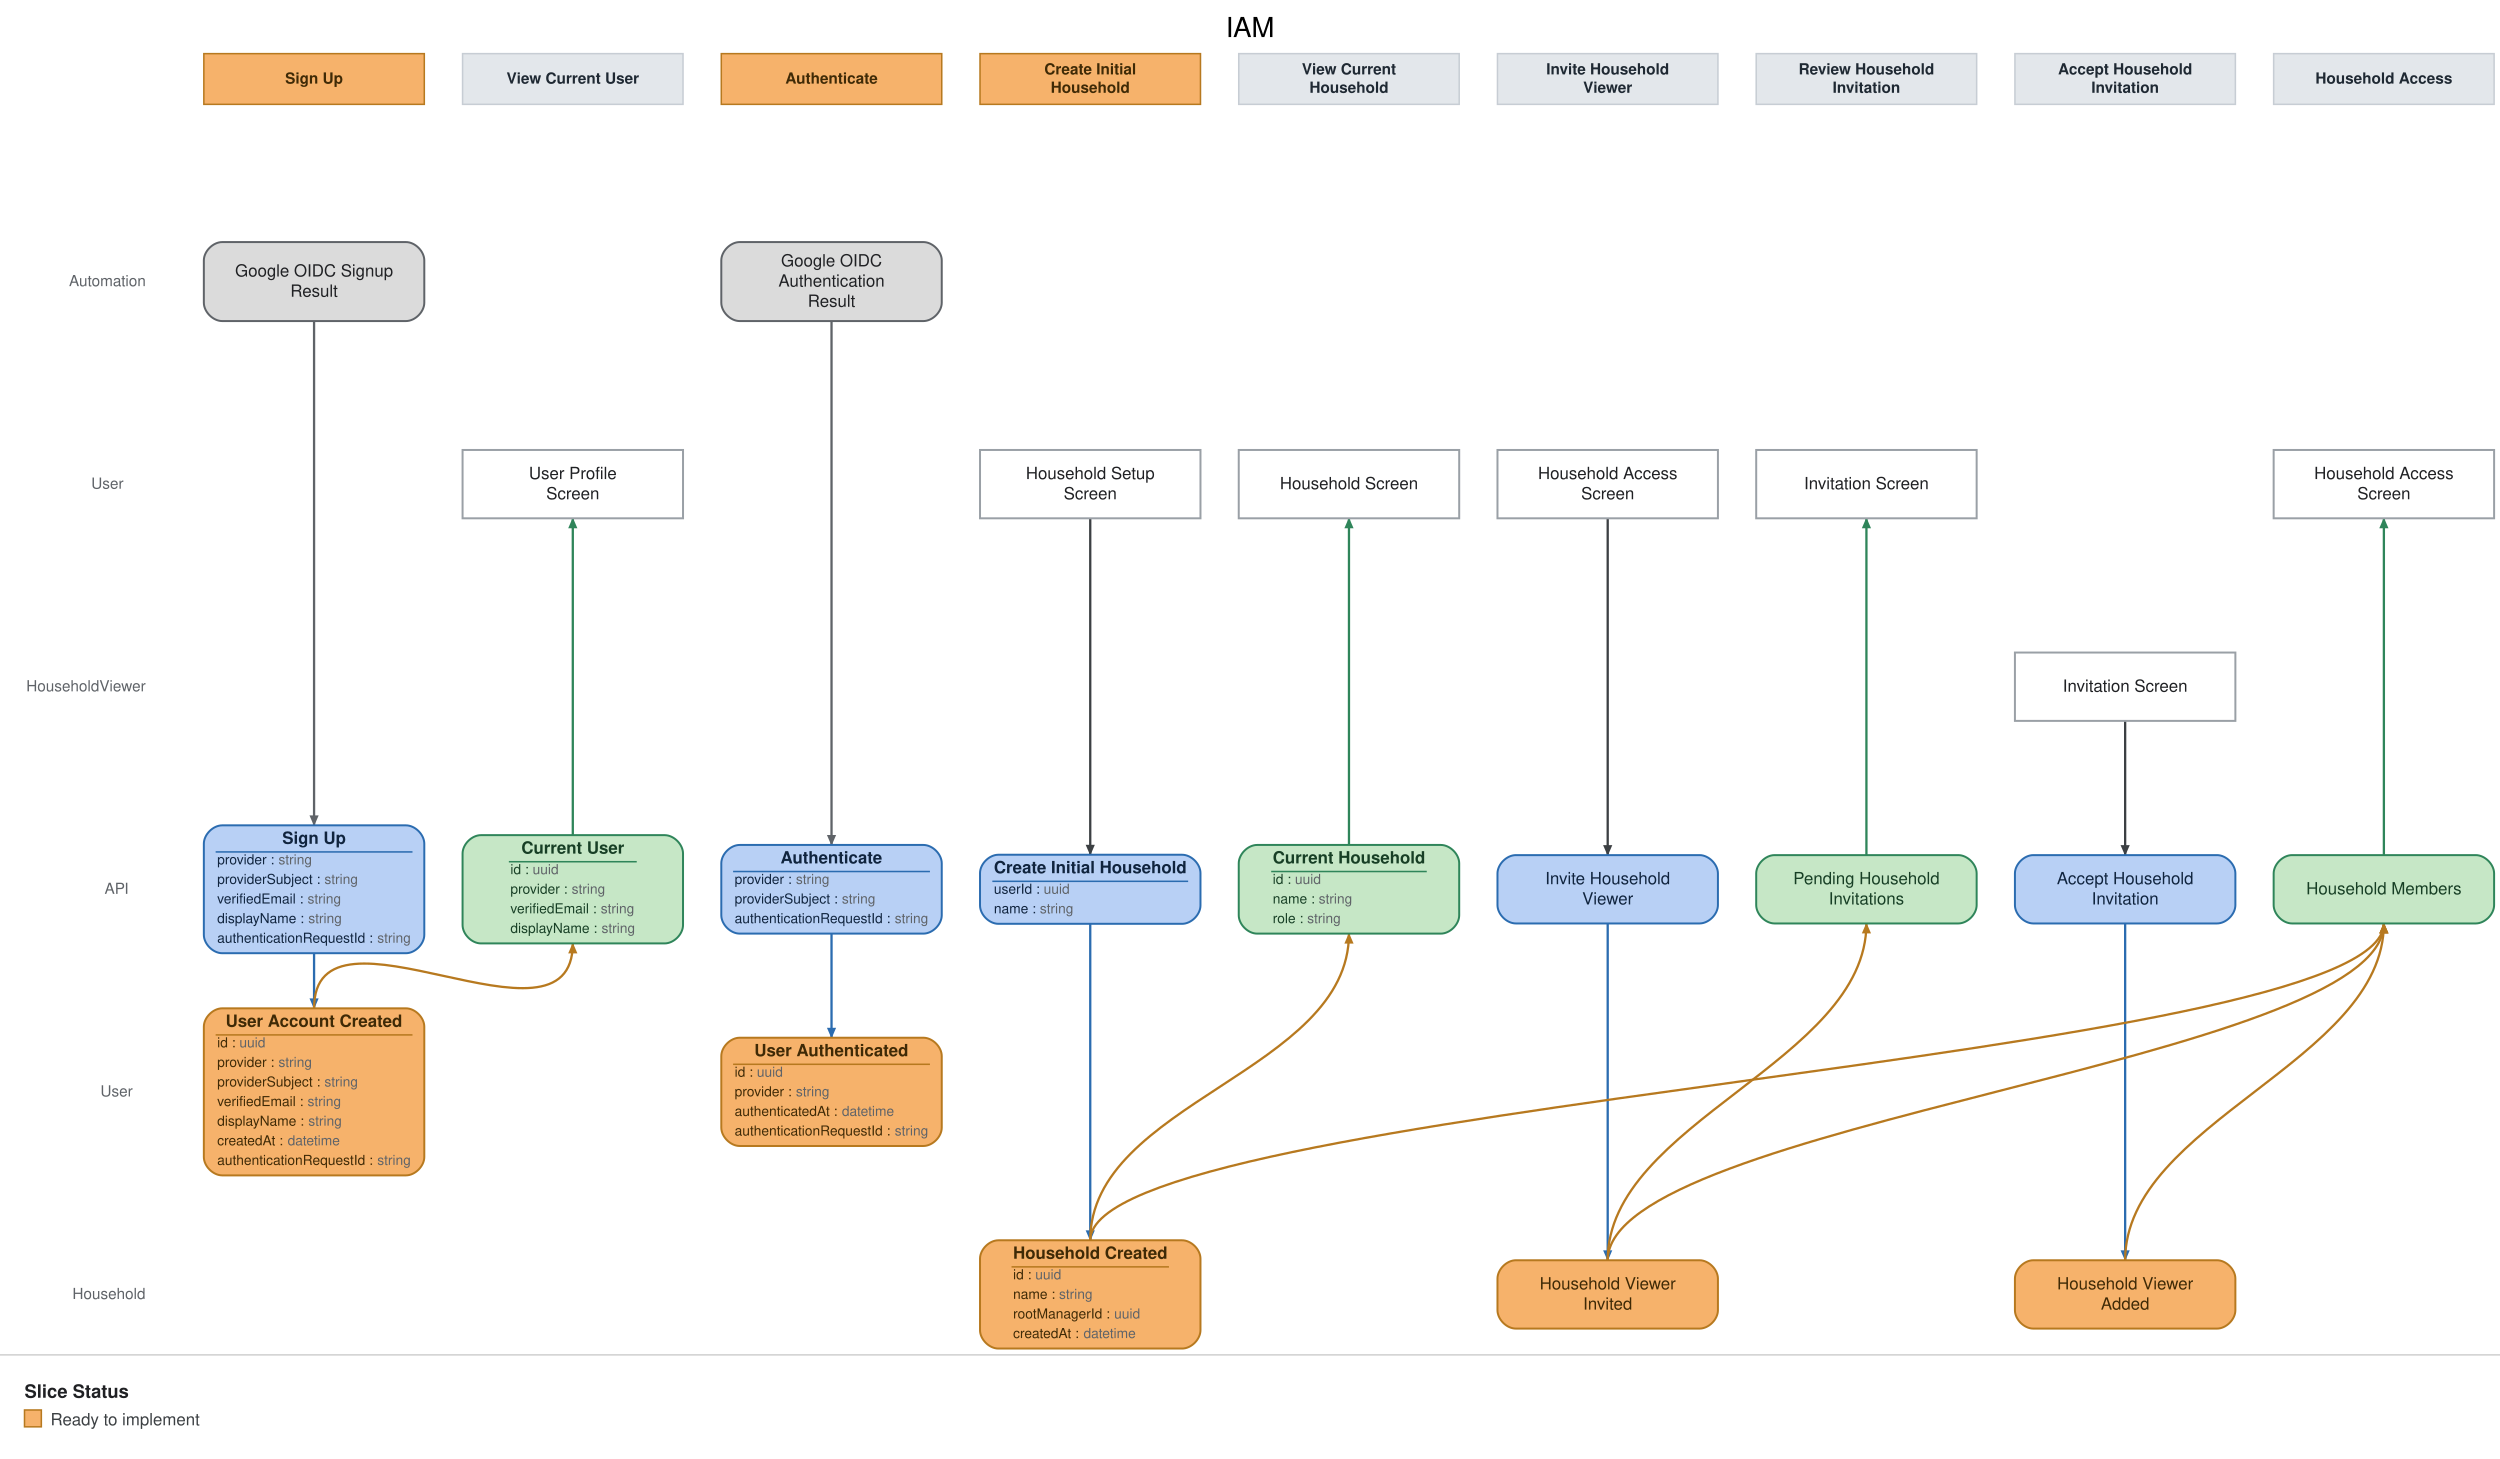
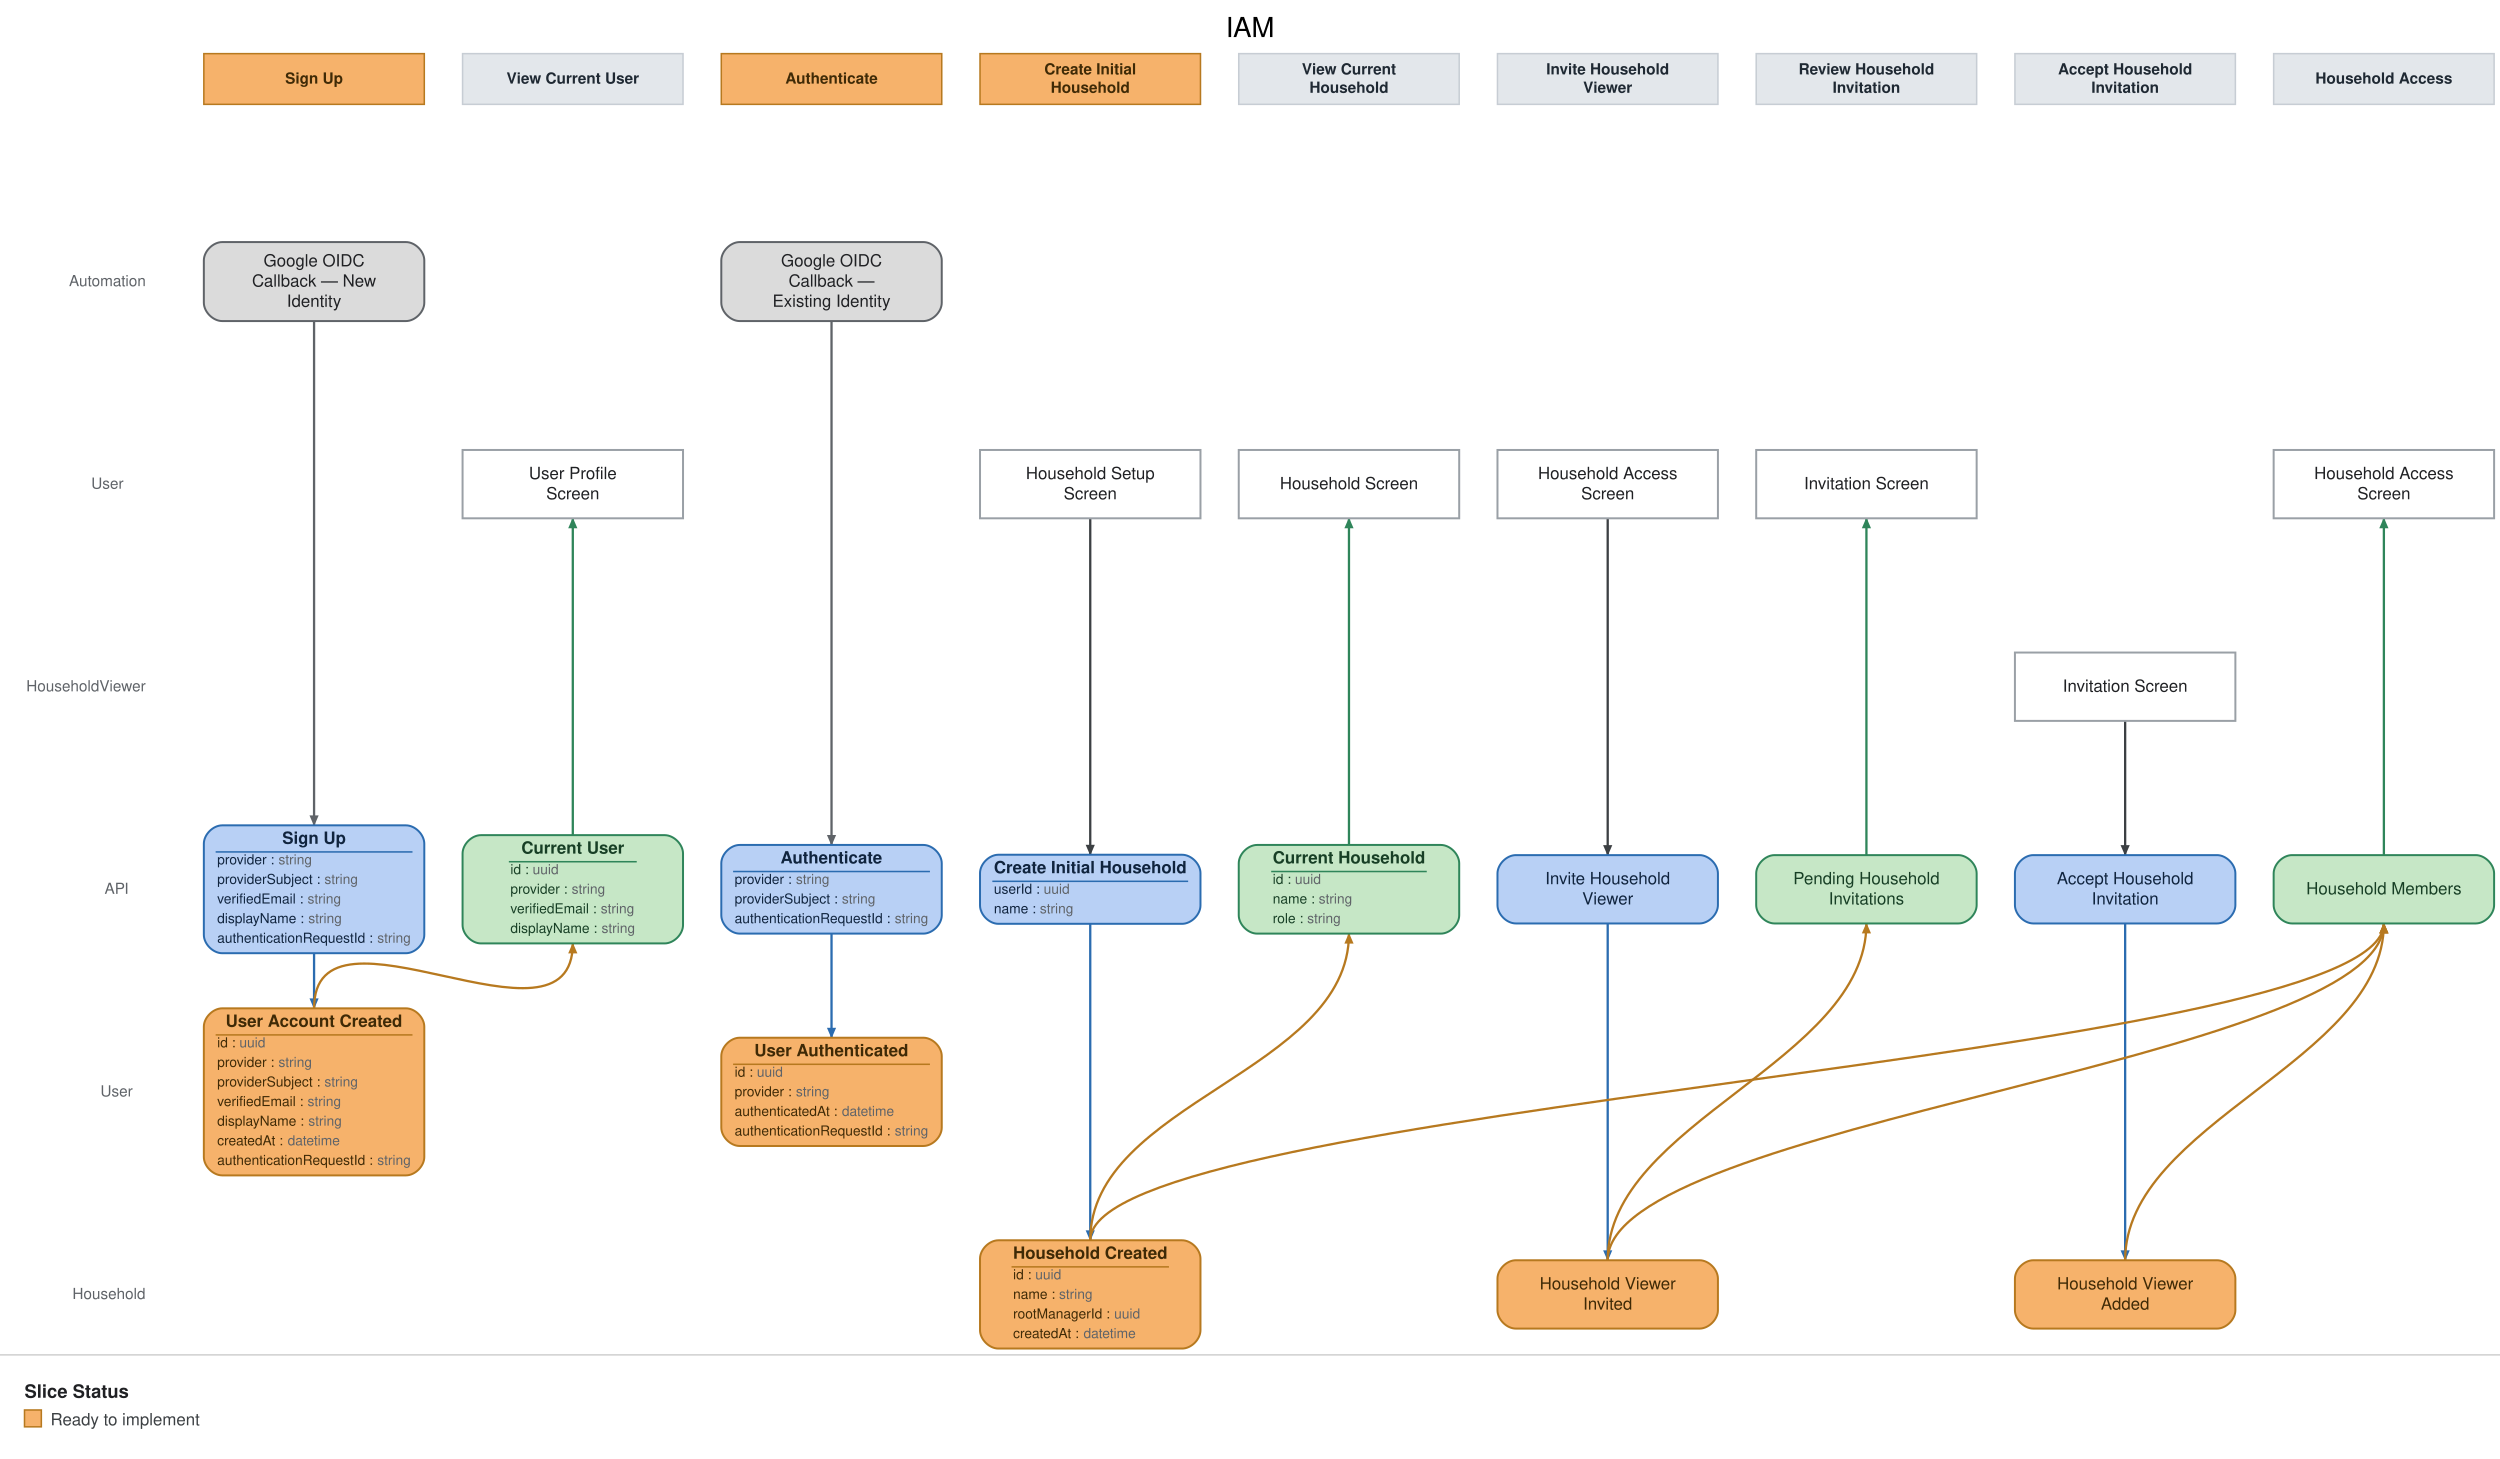
<svg xmlns="http://www.w3.org/2000/svg" width="1633pt" height="953pt" viewBox="0.00 0.00 1633.00 953">
  <defs>
    <marker id="em-arrow-2B6CB0" markerWidth="9" markerHeight="9" refX="6.5" refY="3" orient="auto" markerUnits="userSpaceOnUse">
      <path d="M0,0 L7,3 L0,6 Z" fill="#2B6CB0" />
    </marker>
    <marker id="em-arrow-5F6368" markerWidth="9" markerHeight="9" refX="6.5" refY="3" orient="auto" markerUnits="userSpaceOnUse">
      <path d="M0,0 L7,3 L0,6 Z" fill="#5F6368" />
    </marker>
    <marker id="em-arrow-2F855A" markerWidth="9" markerHeight="9" refX="6.5" refY="3" orient="auto" markerUnits="userSpaceOnUse">
      <path d="M0,0 L7,3 L0,6 Z" fill="#2F855A" />
    </marker>
    <marker id="em-arrow-3C4043" markerWidth="9" markerHeight="9" refX="6.5" refY="3" orient="auto" markerUnits="userSpaceOnUse">
      <path d="M0,0 L7,3 L0,6 Z" fill="#3C4043" />
    </marker>
    <marker id="em-arrow-B7791F" markerWidth="9" markerHeight="9" refX="6.5" refY="3" orient="auto" markerUnits="userSpaceOnUse">
      <path d="M0,0 L7,3 L0,6 Z" fill="#B7791F" />
    </marker>
  </defs>
  <style>.em-slice-dim{opacity:.15;transition:opacity .15s ease}</style>
  <g id="graph0" class="graph" transform="scale(1 1) rotate(0) translate(4 880.88)">
    <polygon fill="white" stroke="none" points="-4,4 -4,-880.88 1629.15,-880.88 1629.15,4 -4,4" />
    <text xml:space="preserve" text-anchor="middle" x="812.57" y="-856.68" font-family="Helvetica,sans-Serif" font-size="18.00">IAM</text>
    <g class="em-edges">
      <path fill="none" stroke="#2B6CB0" stroke-width="1.5" d="M201.15,-258.24 L201.15,-222.24" marker-end="url(#em-arrow-2B6CB0)" />
      <path fill="none" stroke="#5F6368" stroke-width="1.5" d="M201.15,-671.16 L201.15,-341.76" marker-end="url(#em-arrow-5F6368)" />
      <path fill="none" stroke="#2F855A" stroke-width="1.5" d="M370.15,-335.36 L370.15,-542.32" marker-end="url(#em-arrow-2F855A)" />
      <path fill="none" stroke="#2B6CB0" stroke-width="1.5" d="M539.15,-271.04 L539.15,-203.04" marker-end="url(#em-arrow-2B6CB0)" />
      <path fill="none" stroke="#5F6368" stroke-width="1.5" d="M539.15,-671.16 L539.15,-328.96" marker-end="url(#em-arrow-5F6368)" />
      <path fill="none" stroke="#3C4043" stroke-width="1.5" d="M708.15,-542.32 L708.15,-322.56" marker-end="url(#em-arrow-3C4043)" />
      <path fill="none" stroke="#2B6CB0" stroke-width="1.5" d="M708.15,-277.44 L708.15,-70.72" marker-end="url(#em-arrow-2B6CB0)" />
      <path fill="none" stroke="#2F855A" stroke-width="1.5" d="M877.15,-328.96 L877.15,-542.32" marker-end="url(#em-arrow-2F855A)" />
      <path fill="none" stroke="#3C4043" stroke-width="1.5" d="M1046.15,-542.32 L1046.15,-322.32" marker-end="url(#em-arrow-3C4043)" />
      <path fill="none" stroke="#2B6CB0" stroke-width="1.5" d="M1046.15,-277.68 L1046.15,-57.68" marker-end="url(#em-arrow-2B6CB0)" />
      <path fill="none" stroke="#2F855A" stroke-width="1.5" d="M1215.15,-322.32 L1215.15,-542.32" marker-end="url(#em-arrow-2F855A)" />
      <path fill="none" stroke="#3C4043" stroke-width="1.5" d="M1384.15,-410 L1384.15,-322.32" marker-end="url(#em-arrow-3C4043)" />
      <path fill="none" stroke="#2B6CB0" stroke-width="1.5" d="M1384.15,-277.68 L1384.15,-57.68" marker-end="url(#em-arrow-2B6CB0)" />
      <path fill="none" stroke="#2F855A" stroke-width="1.5" d="M1553.15,-322.32 L1553.15,-542.32" marker-end="url(#em-arrow-2F855A)" />
      <path fill="none" stroke="#B7791F" stroke-width="1.5" d="M201.15,-222.24 C201.15,-301.63 370.15,-185.25 370.15,-264.64" marker-end="url(#em-arrow-B7791F)" />
      <path fill="none" stroke="#B7791F" stroke-width="1.5" d="M708.15,-70.72 C708.15,-160.72 877.15,-181.04 877.15,-271.04" marker-end="url(#em-arrow-B7791F)" />
      <path fill="none" stroke="#B7791F" stroke-width="1.5" d="M1046.15,-57.68 C1046.15,-147.68 1215.15,-187.68 1215.15,-277.68" marker-end="url(#em-arrow-B7791F)" />
      <path fill="none" stroke="#B7791F" stroke-width="1.5" d="M708.15,-70.72 C708.15,-160.72 1553.15,-187.68 1553.15,-277.68" marker-end="url(#em-arrow-B7791F)" />
      <path fill="none" stroke="#B7791F" stroke-width="1.5" d="M1046.15,-57.68 C1046.15,-147.68 1553.15,-187.68 1553.15,-277.68" marker-end="url(#em-arrow-B7791F)" />
      <path fill="none" stroke="#B7791F" stroke-width="1.5" d="M1384.15,-57.68 C1384.15,-147.68 1553.15,-187.68 1553.15,-277.68" marker-end="url(#em-arrow-B7791F)" />
    </g>
    <g id="node1" class="node">
</g>
    <g id="node2" class="node">
      <text xml:space="preserve" text-anchor="middle" x="66.15" y="-693.96" font-family="Helvetica,sans-Serif" font-size="10.00" fill="#5f6368">Automation</text>
    </g>
    <g id="node8" class="node">
      <polygon fill="#F6B26B" stroke="#B7791F" points="273.15,-845.84 129.15,-845.84 129.15,-812.72 273.15,-812.72 273.15,-845.84" />
      <text xml:space="preserve" text-anchor="middle" x="201.15" y="-826.28" font-family="Helvetica,sans-Serif" font-weight="bold" font-size="10.00" fill="#3F2A06">Sign Up</text>
    </g>
    <g id="node3" class="node">
      <text xml:space="preserve" text-anchor="middle" x="66.15" y="-561.64" font-family="Helvetica,sans-Serif" font-size="10.00" fill="#5f6368">User</text>
    </g>
    <g data-slice="0" id="node17" class="node">
      <path fill="#dbdbdb" stroke="#5f6368" stroke-width="1.3" d="M261.15,-722.76C261.15,-722.76 141.15,-722.76 141.15,-722.76 135.15,-722.76 129.15,-716.76 129.15,-710.76 129.15,-710.76 129.15,-683.16 129.15,-683.16 129.15,-677.16 135.15,-671.16 141.15,-671.16 141.15,-671.16 261.15,-671.16 261.15,-671.16 267.15,-671.16 273.15,-677.16 273.15,-683.16 273.15,-683.16 273.15,-710.76 273.15,-710.76 273.15,-716.76 267.15,-722.76 261.15,-722.76" />
-       <text xml:space="preserve" text-anchor="middle" x="201.15" y="-700.26" font-family="Helvetica,sans-Serif" font-size="11.00" fill="#202124">Google OIDC Signup</text>
-       <text xml:space="preserve" text-anchor="middle" x="201.15" y="-687.06" font-family="Helvetica,sans-Serif" font-size="11.00" fill="#202124">Result</text>
+       <text xml:space="preserve" text-anchor="middle" x="201.15" y="-706.86" font-family="Helvetica,sans-Serif" font-size="11.00" fill="#202124">Google OIDC</text>
+       <text xml:space="preserve" text-anchor="middle" x="201.15" y="-693.66" font-family="Helvetica,sans-Serif" font-size="11.00" fill="#202124">Callback — New</text>
+       <text xml:space="preserve" text-anchor="middle" x="201.15" y="-680.46" font-family="Helvetica,sans-Serif" font-size="11.00" fill="#202124">Identity</text>
    </g>
    <g id="node4" class="node">
      <text xml:space="preserve" text-anchor="middle" x="52.15" y="-429.32" font-family="Helvetica,sans-Serif" font-size="10.00" fill="#5f6368">HouseholdViewer</text>
    </g>
    <g id="node5" class="node">
      <text xml:space="preserve" text-anchor="middle" x="72.15" y="-297" font-family="Helvetica,sans-Serif" font-size="10.00" fill="#5f6368">API</text>
    </g>
    <g id="node6" class="node">
      <text xml:space="preserve" text-anchor="middle" x="72.15" y="-164.68" font-family="Helvetica,sans-Serif" font-size="10.00" fill="#5f6368">User</text>
    </g>
    <g data-slice="0" id="node44" class="node">
      <path fill="#b8d0f5" stroke="#2b6cb0" stroke-width="1.3" d="M261.15,-341.76C261.15,-341.76 141.15,-341.76 141.15,-341.76 135.15,-341.76 129.15,-335.76 129.15,-329.76 129.15,-329.76 129.15,-270.24 129.15,-270.24 129.15,-264.24 135.15,-258.24 141.15,-258.24 141.15,-258.24 261.15,-258.24 261.15,-258.24 267.15,-258.24 273.15,-264.24 273.15,-270.24 273.15,-270.24 273.15,-329.76 273.15,-329.76 273.15,-335.76 267.15,-341.76 261.15,-341.76" />
      <polygon fill="#2b6cb0" stroke="#2b6cb0" points="136.86,-324.4 136.86,-324.4 265.44,-324.4 265.44,-324.4 136.86,-324.4" />
      <text xml:space="preserve" text-anchor="start" x="180.37" y="-329.7" font-family="Helvetica,sans-Serif" font-weight="bold" font-size="11.00" fill="#10243e">Sign Up</text>
      <text xml:space="preserve" text-anchor="start" x="137.86" y="-316.3" font-family="Helvetica,sans-Serif" font-size="9.00" fill="#10243e">provider : </text>
      <text xml:space="preserve" text-anchor="start" x="177.88" y="-316.3" font-family="Helvetica,sans-Serif" font-size="9.00" fill="#5f6368">string</text>
      <text xml:space="preserve" text-anchor="start" x="137.86" y="-303.5" font-family="Helvetica,sans-Serif" font-size="9.00" fill="#10243e">providerSubject : </text>
      <text xml:space="preserve" text-anchor="start" x="207.9" y="-303.5" font-family="Helvetica,sans-Serif" font-size="9.00" fill="#5f6368">string</text>
      <text xml:space="preserve" text-anchor="start" x="137.86" y="-290.7" font-family="Helvetica,sans-Serif" font-size="9.00" fill="#10243e">verifiedEmail : </text>
      <text xml:space="preserve" text-anchor="start" x="196.88" y="-290.7" font-family="Helvetica,sans-Serif" font-size="9.00" fill="#5f6368">string</text>
      <text xml:space="preserve" text-anchor="start" x="137.86" y="-277.9" font-family="Helvetica,sans-Serif" font-size="9.00" fill="#10243e">displayName : </text>
      <text xml:space="preserve" text-anchor="start" x="197.38" y="-277.9" font-family="Helvetica,sans-Serif" font-size="9.00" fill="#5f6368">string</text>
      <text xml:space="preserve" text-anchor="start" x="137.86" y="-265.1" font-family="Helvetica,sans-Serif" font-size="9.00" fill="#10243e">authenticationRequestId : </text>
      <text xml:space="preserve" text-anchor="start" x="242.43" y="-265.1" font-family="Helvetica,sans-Serif" font-size="9.00" fill="#5f6368">string</text>
    </g>
    <g id="node7" class="node">
      <text xml:space="preserve" text-anchor="middle" x="67.15" y="-32.36" font-family="Helvetica,sans-Serif" font-size="10.00" fill="#5f6368">Household</text>
    </g>
    <g data-slice="0" id="node53" class="node">
      <path fill="#f6b26b" stroke="#b7791f" stroke-width="1.3" d="M261.15,-222.24C261.15,-222.24 141.15,-222.24 141.15,-222.24 135.15,-222.24 129.15,-216.24 129.15,-210.24 129.15,-210.24 129.15,-125.12 129.15,-125.12 129.15,-119.12 135.15,-113.12 141.15,-113.12 141.15,-113.12 261.15,-113.12 261.15,-113.12 267.15,-113.12 273.15,-119.12 273.15,-125.12 273.15,-125.12 273.15,-210.24 273.15,-210.24 273.15,-216.24 267.15,-222.24 261.15,-222.24" />
      <polygon fill="#b7791f" stroke="#b7791f" points="136.86,-204.88 136.86,-204.88 265.44,-204.88 265.44,-204.88 136.86,-204.88" />
      <text xml:space="preserve" text-anchor="start" x="143.38" y="-210.18" font-family="Helvetica,sans-Serif" font-weight="bold" font-size="11.00" fill="#3f2a06">User Account Created</text>
      <text xml:space="preserve" text-anchor="start" x="137.86" y="-196.78" font-family="Helvetica,sans-Serif" font-size="9.00" fill="#3f2a06">id : </text>
      <text xml:space="preserve" text-anchor="start" x="152.37" y="-196.78" font-family="Helvetica,sans-Serif" font-size="9.00" fill="#5f6368">uuid</text>
      <text xml:space="preserve" text-anchor="start" x="137.86" y="-183.98" font-family="Helvetica,sans-Serif" font-size="9.00" fill="#3f2a06">provider : </text>
      <text xml:space="preserve" text-anchor="start" x="177.88" y="-183.98" font-family="Helvetica,sans-Serif" font-size="9.00" fill="#5f6368">string</text>
      <text xml:space="preserve" text-anchor="start" x="137.86" y="-171.18" font-family="Helvetica,sans-Serif" font-size="9.00" fill="#3f2a06">providerSubject : </text>
      <text xml:space="preserve" text-anchor="start" x="207.9" y="-171.18" font-family="Helvetica,sans-Serif" font-size="9.00" fill="#5f6368">string</text>
      <text xml:space="preserve" text-anchor="start" x="137.86" y="-158.38" font-family="Helvetica,sans-Serif" font-size="9.00" fill="#3f2a06">verifiedEmail : </text>
      <text xml:space="preserve" text-anchor="start" x="196.88" y="-158.38" font-family="Helvetica,sans-Serif" font-size="9.00" fill="#5f6368">string</text>
      <text xml:space="preserve" text-anchor="start" x="137.86" y="-145.58" font-family="Helvetica,sans-Serif" font-size="9.00" fill="#3f2a06">displayName : </text>
      <text xml:space="preserve" text-anchor="start" x="197.38" y="-145.58" font-family="Helvetica,sans-Serif" font-size="9.00" fill="#5f6368">string</text>
      <text xml:space="preserve" text-anchor="start" x="137.86" y="-132.78" font-family="Helvetica,sans-Serif" font-size="9.00" fill="#3f2a06">createdAt : </text>
      <text xml:space="preserve" text-anchor="start" x="183.88" y="-132.78" font-family="Helvetica,sans-Serif" font-size="9.00" fill="#5f6368">datetime</text>
      <text xml:space="preserve" text-anchor="start" x="137.86" y="-119.98" font-family="Helvetica,sans-Serif" font-size="9.00" fill="#3f2a06">authenticationRequestId : </text>
      <text xml:space="preserve" text-anchor="start" x="242.43" y="-119.98" font-family="Helvetica,sans-Serif" font-size="9.00" fill="#5f6368">string</text>
    </g>
    <g id="node9" class="node">
      <polygon fill="#e3e7eb" stroke="#c7cdd4" points="442.15,-845.84 298.15,-845.84 298.15,-812.72 442.15,-812.72 442.15,-845.84" />
      <text xml:space="preserve" text-anchor="middle" x="370.15" y="-826.28" font-family="Helvetica,sans-Serif" font-weight="bold" font-size="10.00" fill="#1f2933">View Current User</text>
    </g>
    <g id="node10" class="node">
      <polygon fill="#F6B26B" stroke="#B7791F" points="611.15,-845.84 467.15,-845.84 467.15,-812.72 611.15,-812.72 611.15,-845.84" />
      <text xml:space="preserve" text-anchor="middle" x="539.15" y="-826.28" font-family="Helvetica,sans-Serif" font-weight="bold" font-size="10.00" fill="#3F2A06">Authenticate</text>
    </g>
    <g id="node11" class="node">
      <polygon fill="#F6B26B" stroke="#B7791F" points="780.15,-845.84 636.15,-845.84 636.15,-812.72 780.15,-812.72 780.15,-845.84" />
      <text xml:space="preserve" text-anchor="middle" x="708.15" y="-832.28" font-family="Helvetica,sans-Serif" font-weight="bold" font-size="10.00" fill="#3F2A06">Create Initial</text>
      <text xml:space="preserve" text-anchor="middle" x="708.15" y="-820.28" font-family="Helvetica,sans-Serif" font-weight="bold" font-size="10.00" fill="#3F2A06">Household</text>
    </g>
    <g data-slice="2" id="node19" class="node">
      <path fill="#dbdbdb" stroke="#5f6368" stroke-width="1.3" d="M599.15,-722.76C599.15,-722.76 479.15,-722.76 479.15,-722.76 473.15,-722.76 467.15,-716.76 467.15,-710.76 467.15,-710.76 467.15,-683.16 467.15,-683.16 467.15,-677.16 473.15,-671.16 479.15,-671.16 479.15,-671.16 599.15,-671.16 599.15,-671.16 605.15,-671.16 611.15,-677.16 611.15,-683.16 611.15,-683.16 611.15,-710.76 611.15,-710.76 611.15,-716.76 605.15,-722.76 599.15,-722.76" />
      <text xml:space="preserve" text-anchor="middle" x="539.15" y="-706.86" font-family="Helvetica,sans-Serif" font-size="11.00" fill="#202124">Google OIDC</text>
-       <text xml:space="preserve" text-anchor="middle" x="539.15" y="-693.66" font-family="Helvetica,sans-Serif" font-size="11.00" fill="#202124">Authentication</text>
-       <text xml:space="preserve" text-anchor="middle" x="539.15" y="-680.46" font-family="Helvetica,sans-Serif" font-size="11.00" fill="#202124">Result</text>
+       <text xml:space="preserve" text-anchor="middle" x="539.15" y="-693.66" font-family="Helvetica,sans-Serif" font-size="11.00" fill="#202124">Callback —</text>
+       <text xml:space="preserve" text-anchor="middle" x="539.15" y="-680.46" font-family="Helvetica,sans-Serif" font-size="11.00" fill="#202124">Existing Identity</text>
    </g>
    <g id="node12" class="node">
      <polygon fill="#e3e7eb" stroke="#c7cdd4" points="949.15,-845.84 805.15,-845.84 805.15,-812.72 949.15,-812.72 949.15,-845.84" />
      <text xml:space="preserve" text-anchor="middle" x="877.15" y="-832.28" font-family="Helvetica,sans-Serif" font-weight="bold" font-size="10.00" fill="#1f2933">View Current</text>
      <text xml:space="preserve" text-anchor="middle" x="877.15" y="-820.28" font-family="Helvetica,sans-Serif" font-weight="bold" font-size="10.00" fill="#1f2933">Household</text>
    </g>
    <g id="node13" class="node">
      <polygon fill="#e3e7eb" stroke="#c7cdd4" points="1118.15,-845.84 974.15,-845.84 974.15,-812.72 1118.15,-812.72 1118.15,-845.84" />
      <text xml:space="preserve" text-anchor="middle" x="1046.15" y="-832.28" font-family="Helvetica,sans-Serif" font-weight="bold" font-size="10.00" fill="#1f2933">Invite Household</text>
      <text xml:space="preserve" text-anchor="middle" x="1046.15" y="-820.28" font-family="Helvetica,sans-Serif" font-weight="bold" font-size="10.00" fill="#1f2933">Viewer</text>
    </g>
    <g id="node14" class="node">
      <polygon fill="#e3e7eb" stroke="#c7cdd4" points="1287.15,-845.84 1143.15,-845.84 1143.15,-812.72 1287.15,-812.72 1287.15,-845.84" />
      <text xml:space="preserve" text-anchor="middle" x="1215.15" y="-832.28" font-family="Helvetica,sans-Serif" font-weight="bold" font-size="10.00" fill="#1f2933">Review Household</text>
      <text xml:space="preserve" text-anchor="middle" x="1215.15" y="-820.28" font-family="Helvetica,sans-Serif" font-weight="bold" font-size="10.00" fill="#1f2933">Invitation</text>
    </g>
    <g id="node15" class="node">
      <polygon fill="#e3e7eb" stroke="#c7cdd4" points="1456.15,-845.84 1312.15,-845.84 1312.15,-812.72 1456.15,-812.72 1456.15,-845.84" />
      <text xml:space="preserve" text-anchor="middle" x="1384.15" y="-832.28" font-family="Helvetica,sans-Serif" font-weight="bold" font-size="10.00" fill="#1f2933">Accept Household</text>
      <text xml:space="preserve" text-anchor="middle" x="1384.15" y="-820.28" font-family="Helvetica,sans-Serif" font-weight="bold" font-size="10.00" fill="#1f2933">Invitation</text>
    </g>
    <g id="node16" class="node">
      <polygon fill="#e3e7eb" stroke="#c7cdd4" points="1625.15,-845.84 1481.15,-845.84 1481.15,-812.72 1625.15,-812.72 1625.15,-845.84" />
      <text xml:space="preserve" text-anchor="middle" x="1553.15" y="-826.28" font-family="Helvetica,sans-Serif" font-weight="bold" font-size="10.00" fill="#1f2933">Household Access</text>
    </g>
    <g data-slice="1" id="node27" class="node">
      <polygon fill="#ffffff" stroke="#9aa0a6" stroke-width="1.3" points="442.15,-586.96 298.15,-586.96 298.15,-542.32 442.15,-542.32 442.15,-586.96" />
      <text xml:space="preserve" text-anchor="middle" x="370.15" y="-567.94" font-family="Helvetica,sans-Serif" font-size="11.00" fill="#202124">User Profile</text>
      <text xml:space="preserve" text-anchor="middle" x="370.15" y="-554.74" font-family="Helvetica,sans-Serif" font-size="11.00" fill="#202124">Screen</text>
    </g>
    <g data-slice="3" id="node29" class="node">
      <polygon fill="#ffffff" stroke="#9aa0a6" stroke-width="1.3" points="780.15,-586.96 636.15,-586.96 636.15,-542.32 780.15,-542.32 780.15,-586.96" />
      <text xml:space="preserve" text-anchor="middle" x="708.15" y="-567.94" font-family="Helvetica,sans-Serif" font-size="11.00" fill="#202124">Household Setup</text>
      <text xml:space="preserve" text-anchor="middle" x="708.15" y="-554.74" font-family="Helvetica,sans-Serif" font-size="11.00" fill="#202124">Screen</text>
    </g>
    <g data-slice="4" id="node30" class="node">
      <polygon fill="#ffffff" stroke="#9aa0a6" stroke-width="1.3" points="949.15,-586.96 805.15,-586.96 805.15,-542.32 949.15,-542.32 949.15,-586.96" />
      <text xml:space="preserve" text-anchor="middle" x="877.15" y="-561.34" font-family="Helvetica,sans-Serif" font-size="11.00" fill="#202124">Household Screen</text>
    </g>
    <g data-slice="5" id="node31" class="node">
      <polygon fill="#ffffff" stroke="#9aa0a6" stroke-width="1.3" points="1118.15,-586.96 974.15,-586.96 974.15,-542.32 1118.15,-542.32 1118.15,-586.96" />
      <text xml:space="preserve" text-anchor="middle" x="1046.15" y="-567.94" font-family="Helvetica,sans-Serif" font-size="11.00" fill="#202124">Household Access</text>
      <text xml:space="preserve" text-anchor="middle" x="1046.15" y="-554.74" font-family="Helvetica,sans-Serif" font-size="11.00" fill="#202124">Screen</text>
    </g>
    <g data-slice="6" id="node32" class="node">
      <polygon fill="#ffffff" stroke="#9aa0a6" stroke-width="1.3" points="1287.15,-586.96 1143.15,-586.96 1143.15,-542.32 1287.15,-542.32 1287.15,-586.96" />
      <text xml:space="preserve" text-anchor="middle" x="1215.15" y="-561.34" font-family="Helvetica,sans-Serif" font-size="11.00" fill="#202124">Invitation Screen</text>
    </g>
    <g data-slice="8" id="node34" class="node">
      <polygon fill="#ffffff" stroke="#9aa0a6" stroke-width="1.3" points="1625.15,-586.96 1481.15,-586.96 1481.15,-542.32 1625.15,-542.32 1625.15,-586.96" />
      <text xml:space="preserve" text-anchor="middle" x="1553.15" y="-567.94" font-family="Helvetica,sans-Serif" font-size="11.00" fill="#202124">Household Access</text>
      <text xml:space="preserve" text-anchor="middle" x="1553.15" y="-554.74" font-family="Helvetica,sans-Serif" font-size="11.00" fill="#202124">Screen</text>
    </g>
    <g data-slice="7" id="node42" class="node">
      <polygon fill="#ffffff" stroke="#9aa0a6" stroke-width="1.3" points="1456.15,-454.64 1312.15,-454.64 1312.15,-410 1456.15,-410 1456.15,-454.64" />
      <text xml:space="preserve" text-anchor="middle" x="1384.15" y="-429.02" font-family="Helvetica,sans-Serif" font-size="11.00" fill="#202124">Invitation Screen</text>
    </g>
    <g data-slice="1" id="node45" class="node">
      <path fill="#c6e7c6" stroke="#2f855a" stroke-width="1.3" d="M430.15,-335.36C430.15,-335.36 310.15,-335.36 310.15,-335.36 304.15,-335.36 298.15,-329.36 298.15,-323.36 298.15,-323.36 298.15,-276.64 298.15,-276.64 298.15,-270.64 304.15,-264.64 310.15,-264.64 310.15,-264.64 430.15,-264.64 430.15,-264.64 436.15,-264.64 442.15,-270.64 442.15,-276.64 442.15,-276.64 442.15,-323.36 442.15,-323.36 442.15,-329.36 436.15,-335.36 430.15,-335.36" />
      <polygon fill="#2f855a" stroke="#2f855a" points="328.38,-318 328.38,-318 411.92,-318 411.92,-318 328.38,-318" />
      <text xml:space="preserve" text-anchor="start" x="336.53" y="-323.3" font-family="Helvetica,sans-Serif" font-weight="bold" font-size="11.00" fill="#173f25">Current User</text>
      <text xml:space="preserve" text-anchor="start" x="329.38" y="-309.9" font-family="Helvetica,sans-Serif" font-size="9.00" fill="#173f25">id : </text>
      <text xml:space="preserve" text-anchor="start" x="343.89" y="-309.9" font-family="Helvetica,sans-Serif" font-size="9.00" fill="#5f6368">uuid</text>
      <text xml:space="preserve" text-anchor="start" x="329.38" y="-297.1" font-family="Helvetica,sans-Serif" font-size="9.00" fill="#173f25">provider : </text>
      <text xml:space="preserve" text-anchor="start" x="369.4" y="-297.1" font-family="Helvetica,sans-Serif" font-size="9.00" fill="#5f6368">string</text>
      <text xml:space="preserve" text-anchor="start" x="329.38" y="-284.3" font-family="Helvetica,sans-Serif" font-size="9.00" fill="#173f25">verifiedEmail : </text>
      <text xml:space="preserve" text-anchor="start" x="388.4" y="-284.3" font-family="Helvetica,sans-Serif" font-size="9.00" fill="#5f6368">string</text>
      <text xml:space="preserve" text-anchor="start" x="329.38" y="-271.5" font-family="Helvetica,sans-Serif" font-size="9.00" fill="#173f25">displayName : </text>
      <text xml:space="preserve" text-anchor="start" x="388.91" y="-271.5" font-family="Helvetica,sans-Serif" font-size="9.00" fill="#5f6368">string</text>
    </g>
    <g data-slice="2" id="node46" class="node">
      <path fill="#b8d0f5" stroke="#2b6cb0" stroke-width="1.3" d="M599.15,-328.96C599.15,-328.96 479.15,-328.96 479.15,-328.96 473.15,-328.96 467.15,-322.96 467.15,-316.96 467.15,-316.96 467.15,-283.04 467.15,-283.04 467.15,-277.04 473.15,-271.04 479.15,-271.04 479.15,-271.04 599.15,-271.04 599.15,-271.04 605.15,-271.04 611.15,-277.04 611.15,-283.04 611.15,-283.04 611.15,-316.96 611.15,-316.96 611.15,-322.96 605.15,-328.96 599.15,-328.96" />
      <polygon fill="#2b6cb0" stroke="#2b6cb0" points="474.86,-311.6 474.86,-311.6 603.44,-311.6 603.44,-311.6 474.86,-311.6" />
      <text xml:space="preserve" text-anchor="start" x="505.84" y="-316.9" font-family="Helvetica,sans-Serif" font-weight="bold" font-size="11.00" fill="#10243e">Authenticate</text>
      <text xml:space="preserve" text-anchor="start" x="475.86" y="-303.5" font-family="Helvetica,sans-Serif" font-size="9.00" fill="#10243e">provider : </text>
      <text xml:space="preserve" text-anchor="start" x="515.88" y="-303.5" font-family="Helvetica,sans-Serif" font-size="9.00" fill="#5f6368">string</text>
      <text xml:space="preserve" text-anchor="start" x="475.86" y="-290.7" font-family="Helvetica,sans-Serif" font-size="9.00" fill="#10243e">providerSubject : </text>
      <text xml:space="preserve" text-anchor="start" x="545.9" y="-290.7" font-family="Helvetica,sans-Serif" font-size="9.00" fill="#5f6368">string</text>
      <text xml:space="preserve" text-anchor="start" x="475.86" y="-277.9" font-family="Helvetica,sans-Serif" font-size="9.00" fill="#10243e">authenticationRequestId : </text>
      <text xml:space="preserve" text-anchor="start" x="580.43" y="-277.9" font-family="Helvetica,sans-Serif" font-size="9.00" fill="#5f6368">string</text>
    </g>
    <g data-slice="3" id="node47" class="node">
      <path fill="#b8d0f5" stroke="#2b6cb0" stroke-width="1.3" d="M768.15,-322.56C768.15,-322.56 648.15,-322.56 648.15,-322.56 642.15,-322.56 636.15,-316.56 636.15,-310.56 636.15,-310.56 636.15,-289.44 636.15,-289.44 636.15,-283.44 642.15,-277.44 648.15,-277.44 648.15,-277.44 768.15,-277.44 768.15,-277.44 774.15,-277.44 780.15,-283.44 780.15,-289.44 780.15,-289.44 780.15,-310.56 780.15,-310.56 780.15,-316.56 774.15,-322.56 768.15,-322.56" />
      <polygon fill="#2b6cb0" stroke="#2b6cb0" points="644.19,-305.2 644.19,-305.2 772.1,-305.2 772.1,-305.2 644.19,-305.2" />
      <text xml:space="preserve" text-anchor="start" x="645.19" y="-310.5" font-family="Helvetica,sans-Serif" font-weight="bold" font-size="11.00" fill="#10243e">Create Initial Household</text>
      <text xml:space="preserve" text-anchor="start" x="645.19" y="-297.1" font-family="Helvetica,sans-Serif" font-size="9.00" fill="#10243e">userId : </text>
      <text xml:space="preserve" text-anchor="start" x="677.71" y="-297.1" font-family="Helvetica,sans-Serif" font-size="9.00" fill="#5f6368">uuid</text>
      <text xml:space="preserve" text-anchor="start" x="645.19" y="-284.3" font-family="Helvetica,sans-Serif" font-size="9.00" fill="#10243e">name : </text>
      <text xml:space="preserve" text-anchor="start" x="675.21" y="-284.3" font-family="Helvetica,sans-Serif" font-size="9.00" fill="#5f6368">string</text>
    </g>
    <g data-slice="4" id="node48" class="node">
      <path fill="#c6e7c6" stroke="#2f855a" stroke-width="1.3" d="M937.15,-328.96C937.15,-328.96 817.15,-328.96 817.15,-328.96 811.15,-328.96 805.15,-322.96 805.15,-316.96 805.15,-316.96 805.15,-283.04 805.15,-283.04 805.15,-277.04 811.15,-271.04 817.15,-271.04 817.15,-271.04 937.15,-271.04 937.15,-271.04 943.15,-271.04 949.15,-277.04 949.15,-283.04 949.15,-283.04 949.15,-316.96 949.15,-316.96 949.15,-322.96 943.15,-328.96 937.15,-328.96" />
      <polygon fill="#2f855a" stroke="#2f855a" points="826.34,-311.6 826.34,-311.6 927.96,-311.6 927.96,-311.6 826.34,-311.6" />
      <text xml:space="preserve" text-anchor="start" x="827.34" y="-316.9" font-family="Helvetica,sans-Serif" font-weight="bold" font-size="11.00" fill="#173f25">Current Household</text>
      <text xml:space="preserve" text-anchor="start" x="827.34" y="-303.5" font-family="Helvetica,sans-Serif" font-size="9.00" fill="#173f25">id : </text>
      <text xml:space="preserve" text-anchor="start" x="841.85" y="-303.5" font-family="Helvetica,sans-Serif" font-size="9.00" fill="#5f6368">uuid</text>
      <text xml:space="preserve" text-anchor="start" x="827.34" y="-290.7" font-family="Helvetica,sans-Serif" font-size="9.00" fill="#173f25">name : </text>
      <text xml:space="preserve" text-anchor="start" x="857.36" y="-290.7" font-family="Helvetica,sans-Serif" font-size="9.00" fill="#5f6368">string</text>
      <text xml:space="preserve" text-anchor="start" x="827.34" y="-277.9" font-family="Helvetica,sans-Serif" font-size="9.00" fill="#173f25">role : </text>
      <text xml:space="preserve" text-anchor="start" x="849.85" y="-277.9" font-family="Helvetica,sans-Serif" font-size="9.00" fill="#5f6368">string</text>
    </g>
    <g data-slice="5" id="node49" class="node">
      <path fill="#b8d0f5" stroke="#2b6cb0" stroke-width="1.3" d="M1106.15,-322.32C1106.15,-322.32 986.15,-322.32 986.15,-322.32 980.15,-322.32 974.15,-316.32 974.15,-310.32 974.15,-310.32 974.15,-289.68 974.15,-289.68 974.15,-283.68 980.15,-277.68 986.15,-277.68 986.15,-277.68 1106.15,-277.68 1106.15,-277.68 1112.15,-277.68 1118.15,-283.68 1118.15,-289.68 1118.15,-289.68 1118.15,-310.32 1118.15,-310.32 1118.15,-316.32 1112.15,-322.32 1106.15,-322.32" />
      <text xml:space="preserve" text-anchor="middle" x="1046.15" y="-303.3" font-family="Helvetica,sans-Serif" font-size="11.00" fill="#10243e">Invite Household</text>
      <text xml:space="preserve" text-anchor="middle" x="1046.15" y="-290.1" font-family="Helvetica,sans-Serif" font-size="11.00" fill="#10243e">Viewer</text>
    </g>
    <g data-slice="6" id="node50" class="node">
      <path fill="#c6e7c6" stroke="#2f855a" stroke-width="1.3" d="M1275.15,-322.32C1275.15,-322.32 1155.15,-322.32 1155.15,-322.32 1149.15,-322.32 1143.15,-316.32 1143.15,-310.32 1143.15,-310.32 1143.15,-289.68 1143.15,-289.68 1143.15,-283.68 1149.15,-277.68 1155.15,-277.68 1155.15,-277.68 1275.15,-277.68 1275.15,-277.68 1281.15,-277.68 1287.15,-283.68 1287.15,-289.68 1287.15,-289.68 1287.15,-310.32 1287.15,-310.32 1287.15,-316.32 1281.15,-322.32 1275.15,-322.32" />
      <text xml:space="preserve" text-anchor="middle" x="1215.15" y="-303.3" font-family="Helvetica,sans-Serif" font-size="11.00" fill="#173f25">Pending Household</text>
      <text xml:space="preserve" text-anchor="middle" x="1215.15" y="-290.1" font-family="Helvetica,sans-Serif" font-size="11.00" fill="#173f25">Invitations</text>
    </g>
    <g data-slice="7" id="node51" class="node">
      <path fill="#b8d0f5" stroke="#2b6cb0" stroke-width="1.3" d="M1444.15,-322.32C1444.15,-322.32 1324.15,-322.32 1324.15,-322.32 1318.15,-322.32 1312.15,-316.32 1312.15,-310.32 1312.15,-310.32 1312.15,-289.68 1312.15,-289.68 1312.15,-283.68 1318.15,-277.68 1324.15,-277.68 1324.15,-277.68 1444.15,-277.68 1444.15,-277.68 1450.15,-277.68 1456.15,-283.68 1456.15,-289.68 1456.15,-289.68 1456.15,-310.32 1456.15,-310.32 1456.15,-316.32 1450.15,-322.32 1444.15,-322.32" />
      <text xml:space="preserve" text-anchor="middle" x="1384.15" y="-303.3" font-family="Helvetica,sans-Serif" font-size="11.00" fill="#10243e">Accept Household</text>
      <text xml:space="preserve" text-anchor="middle" x="1384.15" y="-290.1" font-family="Helvetica,sans-Serif" font-size="11.00" fill="#10243e">Invitation</text>
    </g>
    <g data-slice="8" id="node52" class="node">
      <path fill="#c6e7c6" stroke="#2f855a" stroke-width="1.3" d="M1613.15,-322.32C1613.15,-322.32 1493.15,-322.32 1493.15,-322.32 1487.15,-322.32 1481.15,-316.32 1481.15,-310.32 1481.15,-310.32 1481.15,-289.68 1481.15,-289.68 1481.15,-283.68 1487.15,-277.68 1493.15,-277.68 1493.15,-277.68 1613.15,-277.68 1613.15,-277.68 1619.15,-277.68 1625.15,-283.68 1625.15,-289.68 1625.15,-289.68 1625.15,-310.32 1625.15,-310.32 1625.15,-316.32 1619.15,-322.32 1613.15,-322.32" />
      <text xml:space="preserve" text-anchor="middle" x="1553.15" y="-296.7" font-family="Helvetica,sans-Serif" font-size="11.00" fill="#173f25">Household Members</text>
    </g>
    <g data-slice="2" id="node55" class="node">
      <path fill="#f6b26b" stroke="#b7791f" stroke-width="1.3" d="M599.15,-203.04C599.15,-203.04 479.15,-203.04 479.15,-203.04 473.15,-203.04 467.15,-197.04 467.15,-191.04 467.15,-191.04 467.15,-144.32 467.15,-144.32 467.15,-138.32 473.15,-132.32 479.15,-132.32 479.15,-132.32 599.15,-132.32 599.15,-132.32 605.15,-132.32 611.15,-138.32 611.15,-144.32 611.15,-144.32 611.15,-191.04 611.15,-191.04 611.15,-197.04 605.15,-203.04 599.15,-203.04" />
      <polygon fill="#b7791f" stroke="#b7791f" points="474.86,-185.68 474.86,-185.68 603.44,-185.68 603.44,-185.68 474.86,-185.68" />
      <text xml:space="preserve" text-anchor="start" x="488.72" y="-190.98" font-family="Helvetica,sans-Serif" font-weight="bold" font-size="11.00" fill="#3f2a06">User Authenticated</text>
      <text xml:space="preserve" text-anchor="start" x="475.86" y="-177.58" font-family="Helvetica,sans-Serif" font-size="9.00" fill="#3f2a06">id : </text>
      <text xml:space="preserve" text-anchor="start" x="490.37" y="-177.58" font-family="Helvetica,sans-Serif" font-size="9.00" fill="#5f6368">uuid</text>
      <text xml:space="preserve" text-anchor="start" x="475.86" y="-164.78" font-family="Helvetica,sans-Serif" font-size="9.00" fill="#3f2a06">provider : </text>
      <text xml:space="preserve" text-anchor="start" x="515.88" y="-164.78" font-family="Helvetica,sans-Serif" font-size="9.00" fill="#5f6368">string</text>
      <text xml:space="preserve" text-anchor="start" x="475.86" y="-151.98" font-family="Helvetica,sans-Serif" font-size="9.00" fill="#3f2a06">authenticatedAt : </text>
      <text xml:space="preserve" text-anchor="start" x="545.91" y="-151.98" font-family="Helvetica,sans-Serif" font-size="9.00" fill="#5f6368">datetime</text>
      <text xml:space="preserve" text-anchor="start" x="475.86" y="-139.18" font-family="Helvetica,sans-Serif" font-size="9.00" fill="#3f2a06">authenticationRequestId : </text>
      <text xml:space="preserve" text-anchor="start" x="580.43" y="-139.18" font-family="Helvetica,sans-Serif" font-size="9.00" fill="#5f6368">string</text>
    </g>
    <g data-slice="3" id="node65" class="node">
      <path fill="#f6b26b" stroke="#b7791f" stroke-width="1.3" d="M768.15,-70.72C768.15,-70.72 648.15,-70.72 648.15,-70.72 642.15,-70.72 636.15,-64.72 636.15,-58.72 636.15,-58.72 636.15,-12 636.15,-12 636.15,-6 642.15,0 648.15,0 648.15,0 768.15,0 768.15,0 774.15,0 780.15,-6 780.15,-12 780.15,-12 780.15,-58.72 780.15,-58.72 780.15,-64.72 774.15,-70.72 768.15,-70.72" />
      <polygon fill="#b7791f" stroke="#b7791f" points="656.73,-53.36 656.73,-53.36 759.57,-53.36 759.57,-53.36 656.73,-53.36" />
      <text xml:space="preserve" text-anchor="start" x="657.73" y="-58.66" font-family="Helvetica,sans-Serif" font-weight="bold" font-size="11.00" fill="#3f2a06">Household Created</text>
      <text xml:space="preserve" text-anchor="start" x="657.73" y="-45.26" font-family="Helvetica,sans-Serif" font-size="9.00" fill="#3f2a06">id : </text>
      <text xml:space="preserve" text-anchor="start" x="672.23" y="-45.26" font-family="Helvetica,sans-Serif" font-size="9.00" fill="#5f6368">uuid</text>
      <text xml:space="preserve" text-anchor="start" x="657.73" y="-32.46" font-family="Helvetica,sans-Serif" font-size="9.00" fill="#3f2a06">name : </text>
      <text xml:space="preserve" text-anchor="start" x="687.74" y="-32.46" font-family="Helvetica,sans-Serif" font-size="9.00" fill="#5f6368">string</text>
      <text xml:space="preserve" text-anchor="start" x="657.73" y="-19.66" font-family="Helvetica,sans-Serif" font-size="9.00" fill="#3f2a06">rootManagerId : </text>
      <text xml:space="preserve" text-anchor="start" x="723.76" y="-19.66" font-family="Helvetica,sans-Serif" font-size="9.00" fill="#5f6368">uuid</text>
      <text xml:space="preserve" text-anchor="start" x="657.73" y="-6.86" font-family="Helvetica,sans-Serif" font-size="9.00" fill="#3f2a06">createdAt : </text>
      <text xml:space="preserve" text-anchor="start" x="703.75" y="-6.86" font-family="Helvetica,sans-Serif" font-size="9.00" fill="#5f6368">datetime</text>
    </g>
    <g data-slice="5" id="node67" class="node">
      <path fill="#f6b26b" stroke="#b7791f" stroke-width="1.3" d="M1106.15,-57.68C1106.15,-57.68 986.15,-57.68 986.15,-57.68 980.15,-57.68 974.15,-51.68 974.15,-45.68 974.15,-45.68 974.15,-25.04 974.15,-25.04 974.15,-19.04 980.15,-13.04 986.15,-13.04 986.15,-13.04 1106.15,-13.04 1106.15,-13.04 1112.15,-13.04 1118.15,-19.04 1118.15,-25.04 1118.15,-25.04 1118.15,-45.68 1118.15,-45.68 1118.15,-51.68 1112.15,-57.68 1106.15,-57.68" />
      <text xml:space="preserve" text-anchor="middle" x="1046.15" y="-38.66" font-family="Helvetica,sans-Serif" font-size="11.00" fill="#3f2a06">Household Viewer</text>
      <text xml:space="preserve" text-anchor="middle" x="1046.15" y="-25.46" font-family="Helvetica,sans-Serif" font-size="11.00" fill="#3f2a06">Invited</text>
    </g>
    <g data-slice="7" id="node69" class="node">
      <path fill="#f6b26b" stroke="#b7791f" stroke-width="1.3" d="M1444.15,-57.68C1444.15,-57.68 1324.15,-57.68 1324.15,-57.68 1318.15,-57.68 1312.15,-51.68 1312.15,-45.68 1312.15,-45.68 1312.15,-25.04 1312.15,-25.04 1312.15,-19.04 1318.15,-13.04 1324.15,-13.04 1324.15,-13.04 1444.15,-13.04 1444.15,-13.04 1450.15,-13.04 1456.15,-19.04 1456.15,-25.04 1456.15,-25.04 1456.15,-45.68 1456.15,-45.68 1456.15,-51.68 1450.15,-57.68 1444.15,-57.68" />
      <text xml:space="preserve" text-anchor="middle" x="1384.15" y="-38.66" font-family="Helvetica,sans-Serif" font-size="11.00" fill="#3f2a06">Household Viewer</text>
      <text xml:space="preserve" text-anchor="middle" x="1384.15" y="-25.46" font-family="Helvetica,sans-Serif" font-size="11.00" fill="#3f2a06">Added</text>
    </g>
    <g class="em-notes" />
    <g class="em-issues" />
    <g class="em-divergences" />
    <g class="em-loops-to" />
  </g>
  <g class="em-status-legend">
    <rect x="0" y="885" width="1633" height="68" fill="#FFFFFF" />
    <line x1="0" y1="885" x2="1633" y2="885" stroke="#D0D0D0" stroke-width="1" />
    <text x="16" y="913" font-family="Helvetica" font-weight="bold" font-size="12" fill="#202124">Slice Status</text>
    <rect x="16" y="921" width="11" height="11" fill="#F6B26B" stroke="#B7791F" />
    <text x="33" y="931" font-family="Helvetica" font-size="11" fill="#3C4043">Ready to implement</text>
  </g>
</svg>
